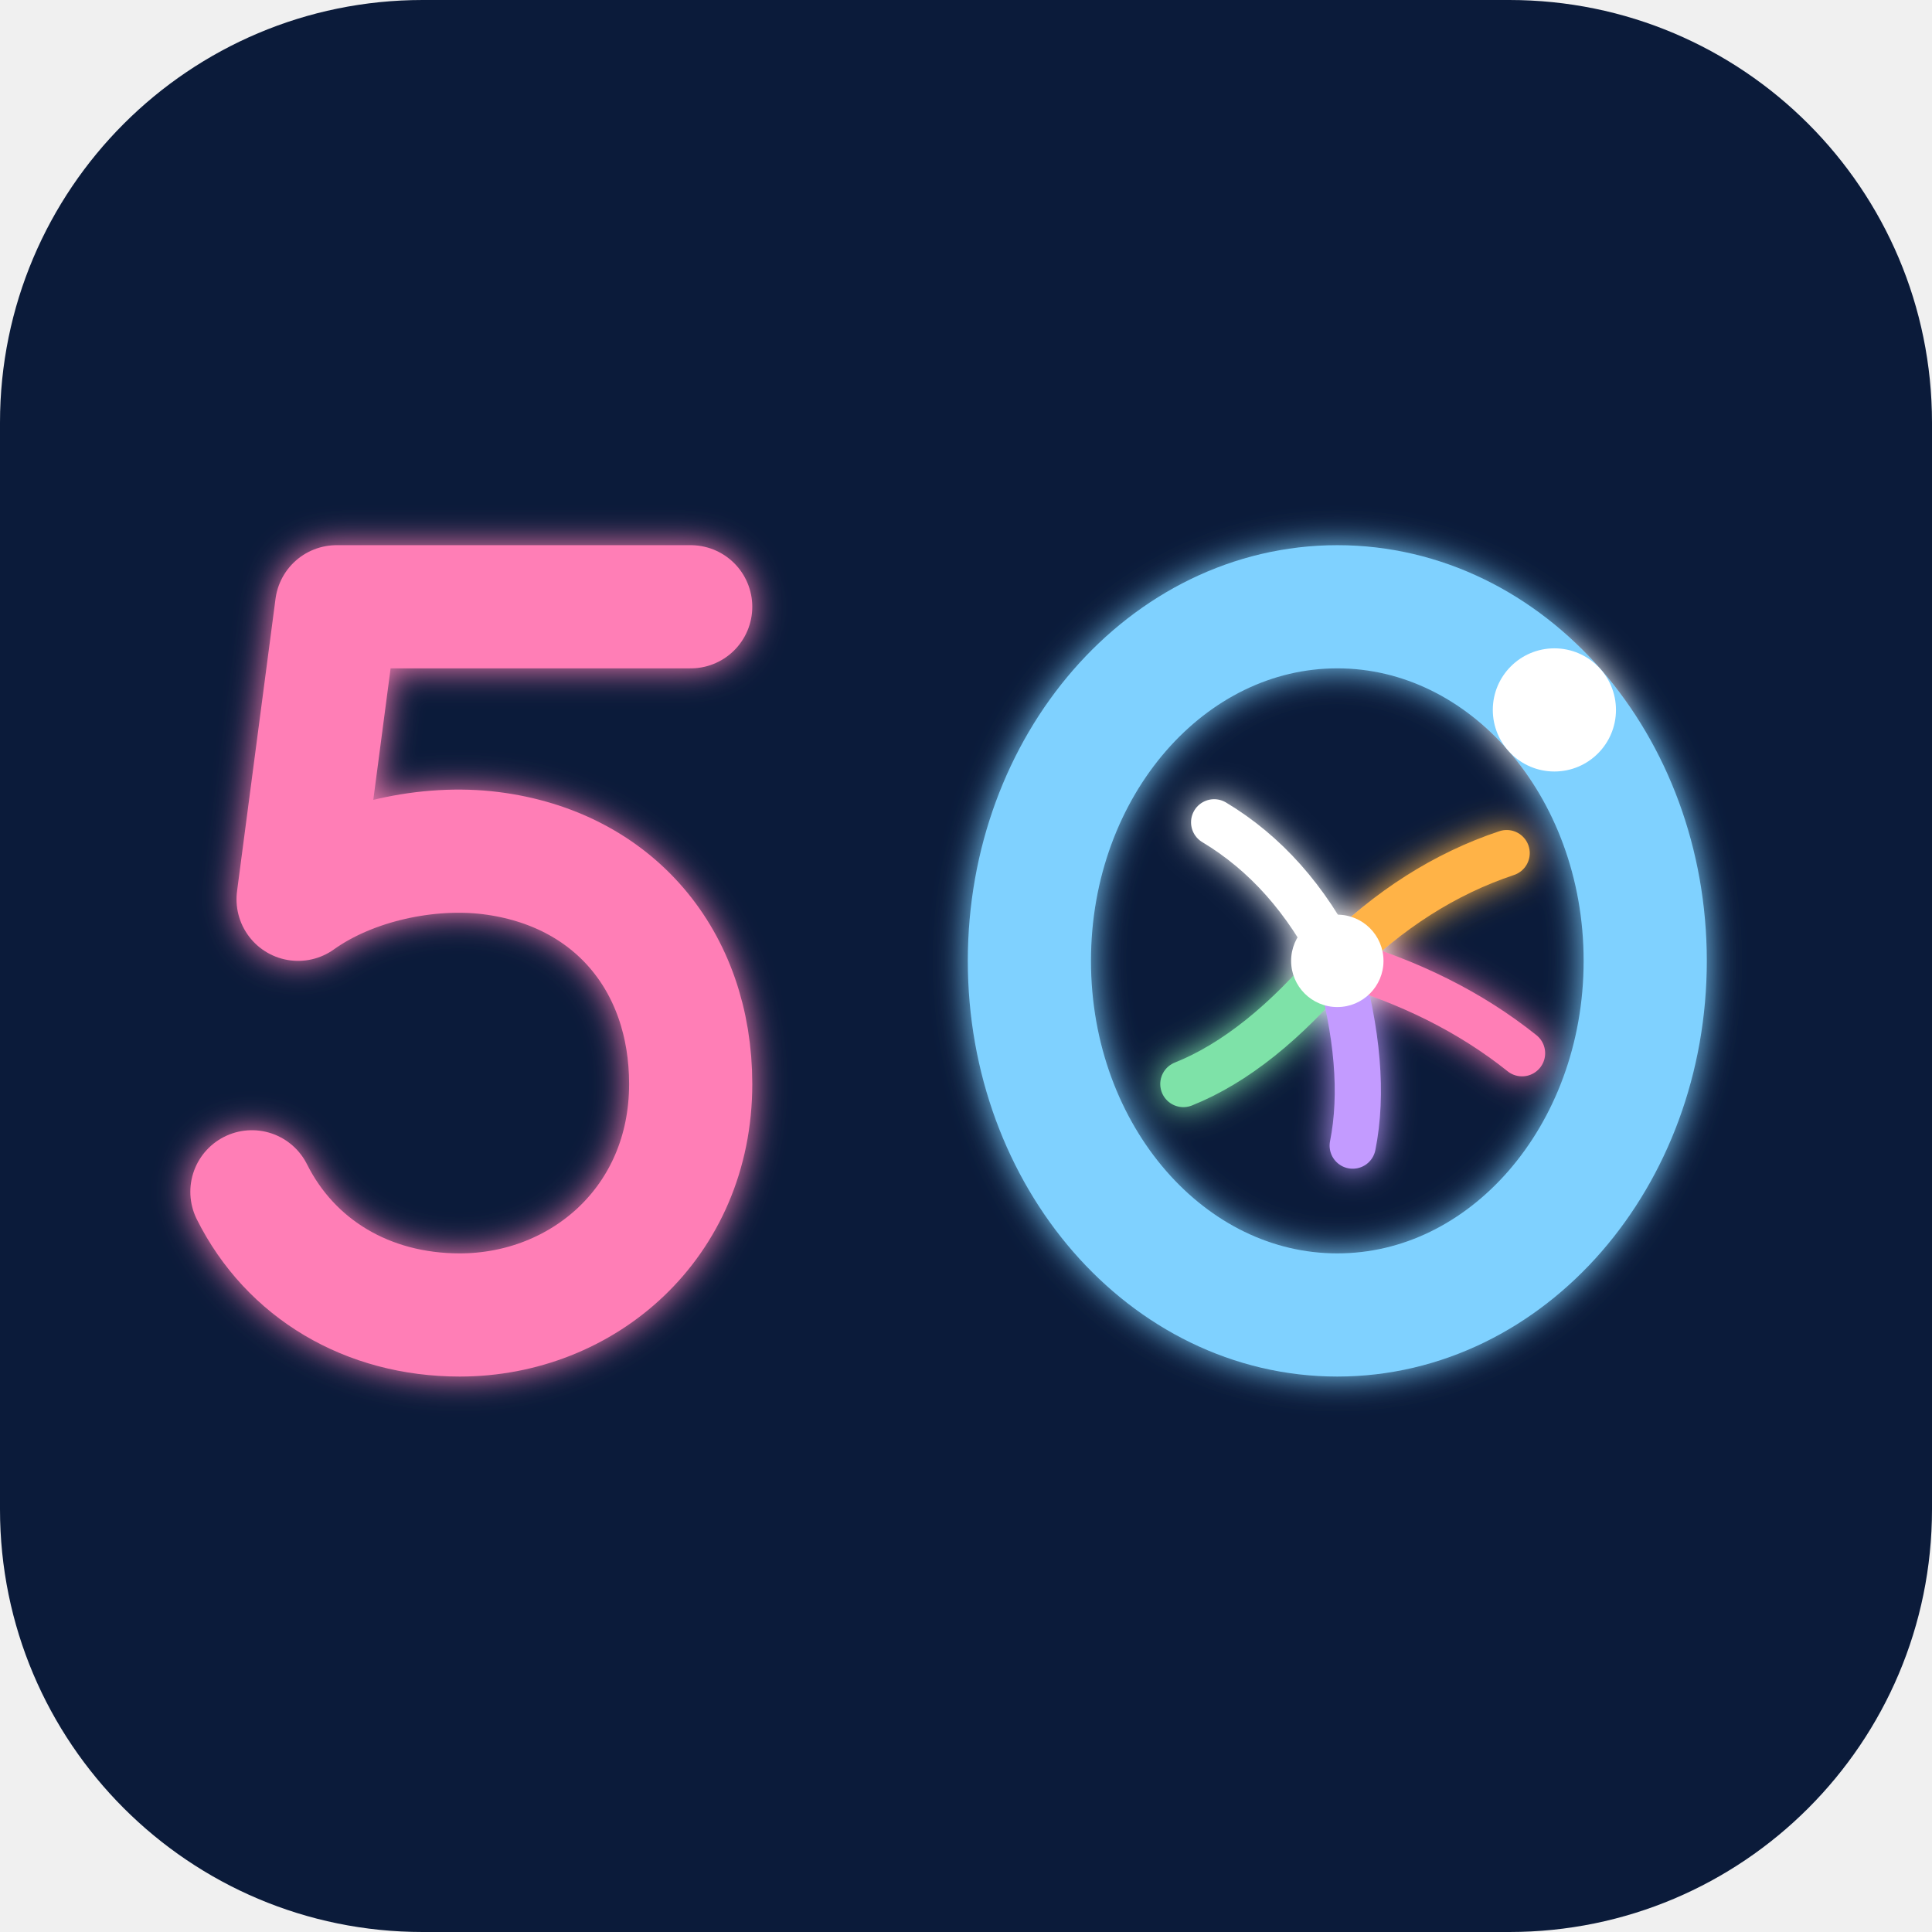
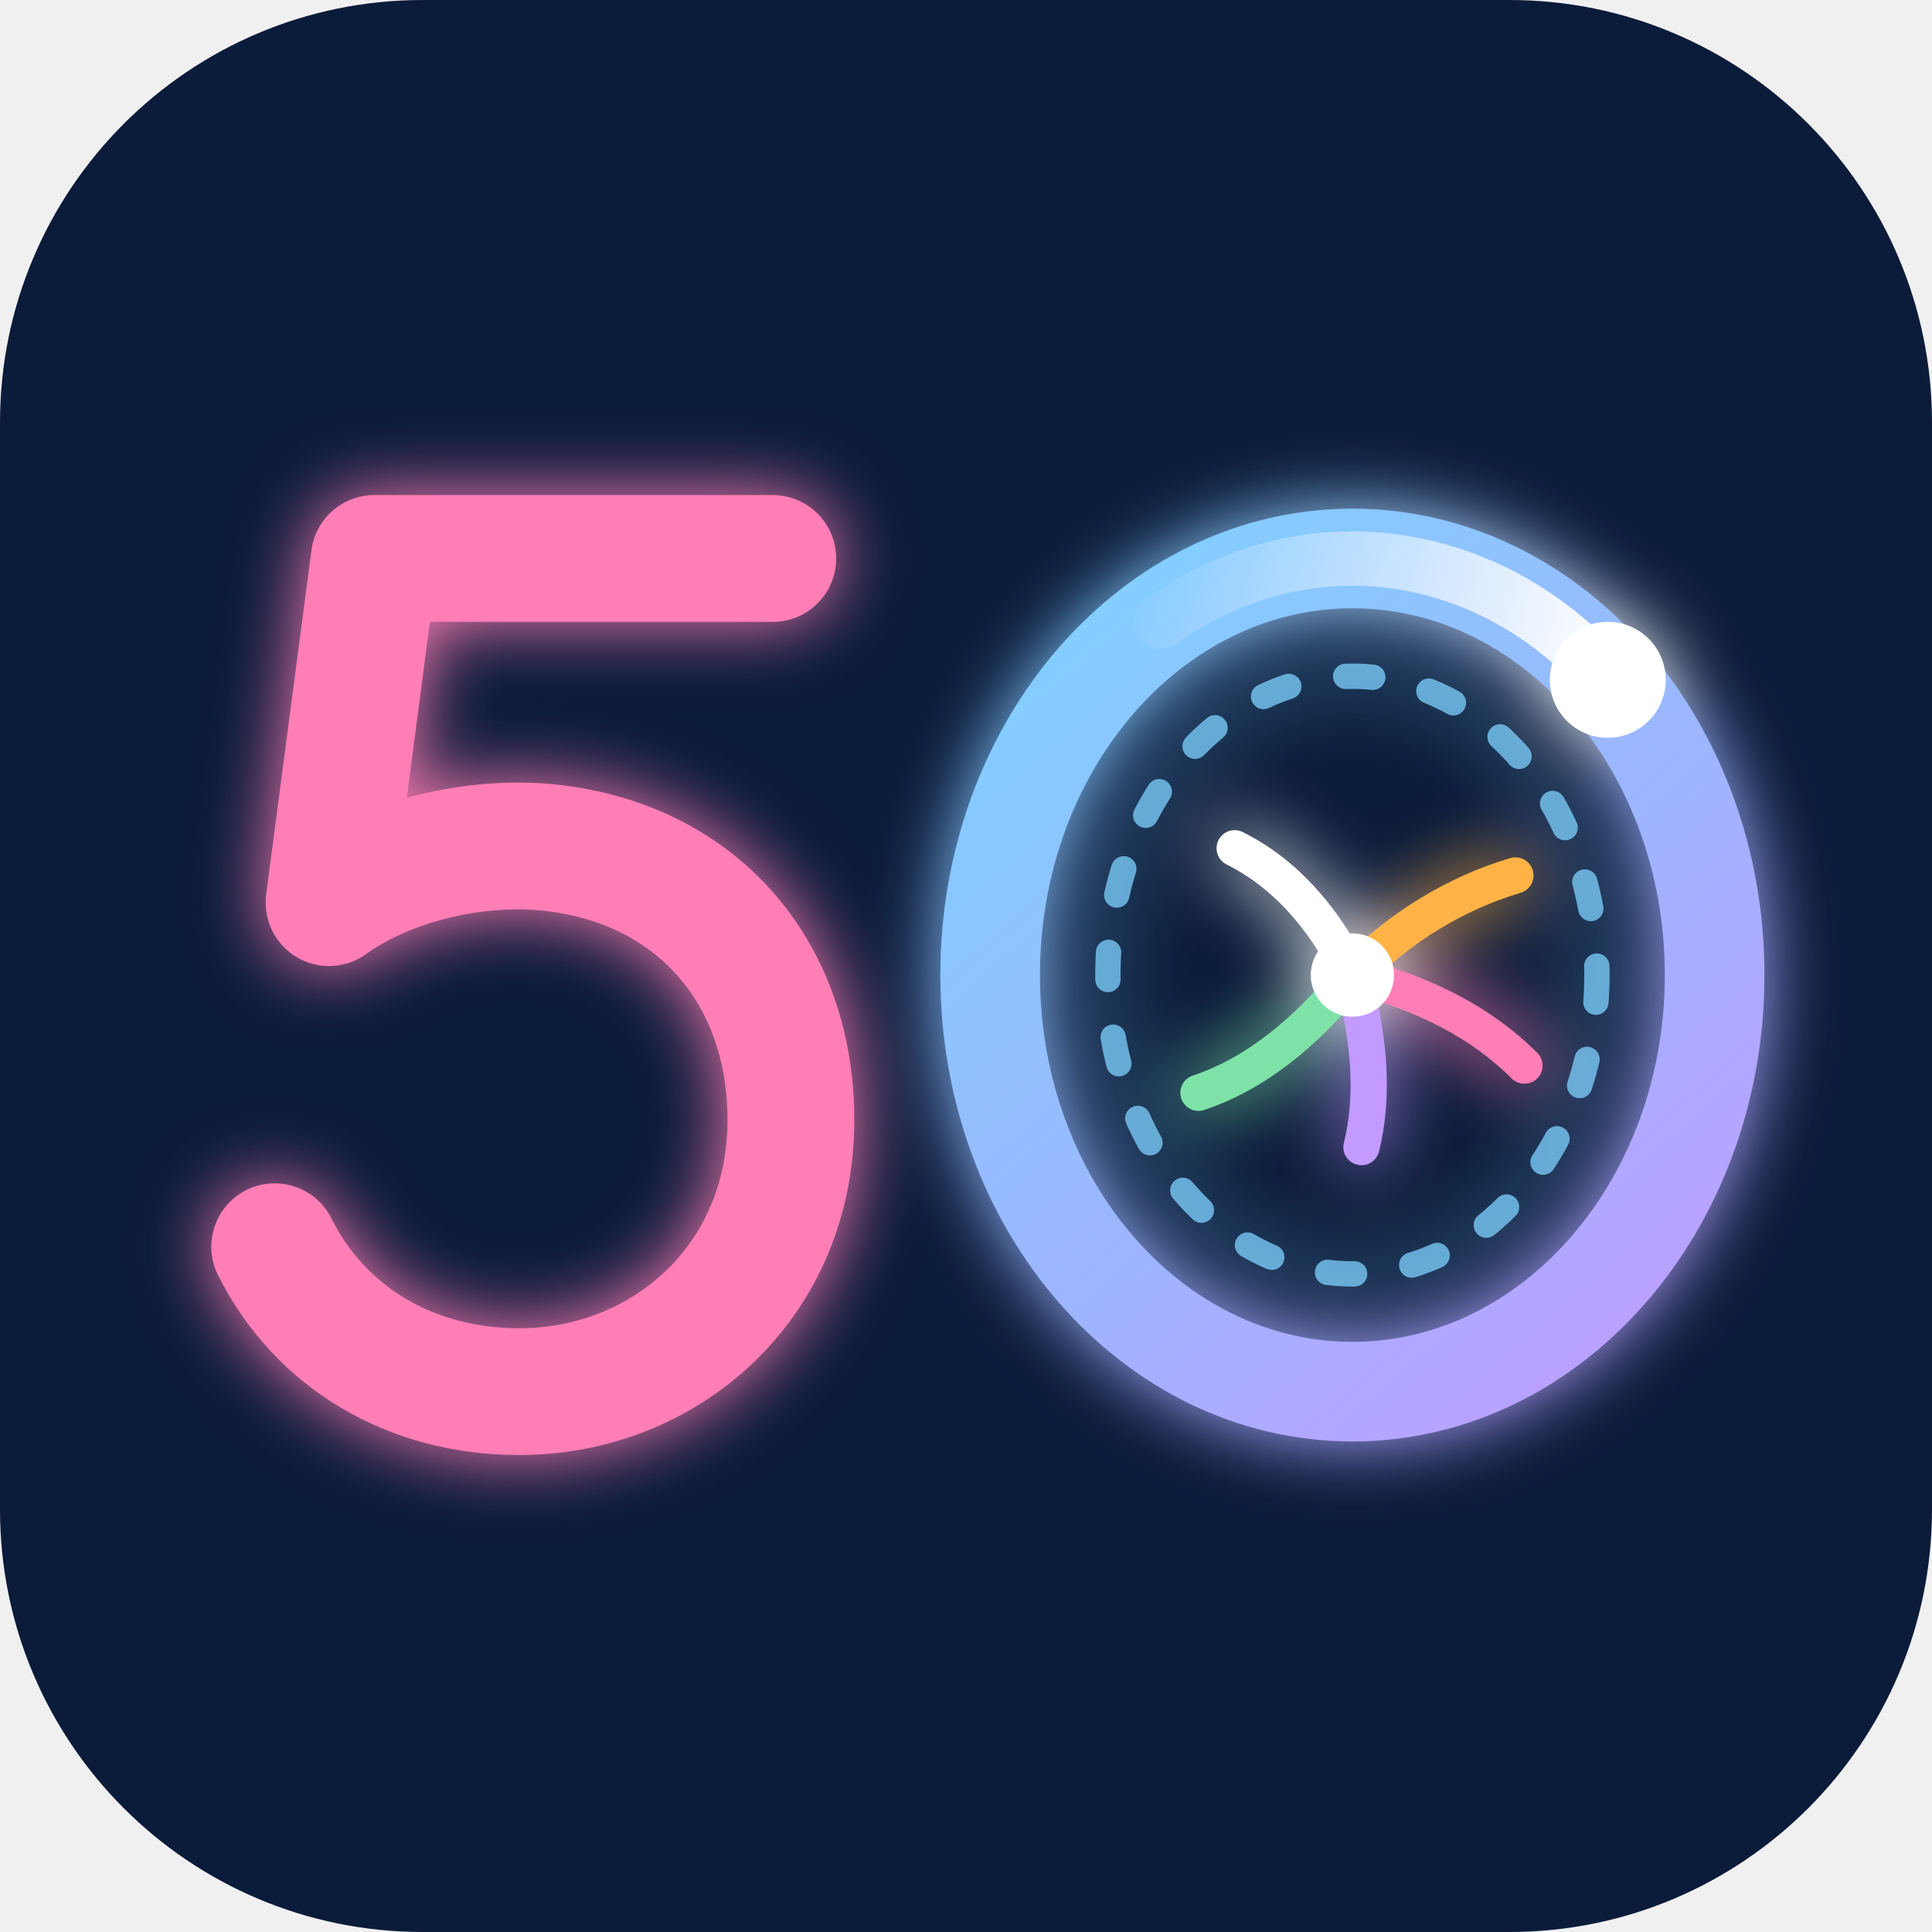
<svg xmlns="http://www.w3.org/2000/svg" viewBox="0 0 64 64">
-   <defs>
-     <filter id="g" x="-30%" y="-30%" width="160%" height="160%">
-       <feGaussianBlur stdDeviation="1.1" result="b" />
-       <feMerge>
-         <feMergeNode in="b" />
-         <feMergeNode in="SourceGraphic" />
-       </feMerge>
-     </filter>
-   </defs>
  <rect width="64" height="64" rx="14" fill="#0b1b3a" />
-   <g transform="translate(3.5 15) scale(.51)" filter="url(#g)" fill="none" stroke-linecap="round" stroke-linejoin="round">
-     <path d="M38 10H15l-2.5 19c3.5-2.5 8.5-3.5 12.5-3 8 1 13 7 13 15 0 9-7 15-15 15-6 0-11-3-13.5-8" stroke="#ff7eb6" stroke-width="8" />
-     <ellipse cx="80" cy="33" rx="20" ry="23" stroke="#7fd1ff" stroke-width="8" />
-     <g stroke-width="3">
-       <path d="M80 33q5-5 11-7" stroke="#ffb347" />
-       <path d="M80 33q-5 6-10 8" stroke="#7ee2a8" />
-       <path d="M80 33q2 7 1 12" stroke="#c39bff" />
-       <path d="M80 33q7 2 12 6" stroke="#ff7eb6" />
-       <path d="M80 33q-3-6-8-9" stroke="#ffffff" />
+   <g transform="translate(4 12.5) scale(.6)">
+     <defs>
+       <filter id="f-glow" x="-30%" y="-30%" width="160%" height="160%">
+         <feGaussianBlur stdDeviation="2" result="b" />
+         <feMerge>
+           <feMergeNode in="b" />
+           <feMergeNode in="SourceGraphic" />
+         </feMerge>
+       </filter>
+       <linearGradient id="f-ring" x1="50" y1="10" x2="90" y2="56" gradientUnits="userSpaceOnUse">
+         <stop offset="0" stop-color="#7fd1ff" />
+         <stop offset=".55" stop-color="#9fb4ff" />
+         <stop offset="1" stop-color="#c39bff" />
+       </linearGradient>
+       <linearGradient id="f-tail" x1="56" y1="10" x2="82" y2="17" gradientUnits="userSpaceOnUse">
+         <stop offset="0" stop-color="#ffffff" stop-opacity="0" />
+         <stop offset="1" stop-color="#ffffff" stop-opacity="1" />
+       </linearGradient>
+     </defs>
+     <g filter="url(#f-glow)" fill="none" stroke-linecap="round" stroke-linejoin="round">
+       <path d="M36 10H14l-2.5 19c3.5-2.5 8.5-3.5 12.5-3 8 1 13 7 13 15 0 9-7 15-15 15-6 0-11-3-13.5-8" stroke="#ff7eb6" stroke-width="7" />
+       <ellipse cx="68" cy="33" rx="20" ry="23" stroke="url(#f-ring)" stroke-width="5.5" />
+       <ellipse cx="68" cy="33" rx="13.5" ry="16.5" stroke="#7fd1ff" stroke-width="1.4" stroke-dasharray="1.5 3.2" opacity=".75" />
+       <path d="M57.4 13.5A20 23 0 0 1 82.1 16.7" stroke="url(#f-tail)" stroke-width="3" />
+       <circle cx="82.1" cy="16.7" r="3.2" fill="#ffffff" stroke="none" />
+       <g stroke-width="2">
+         <path d="M68 33q4-4 9-5.5" stroke="#ffb347" />
+         <path d="M68 33q-4 5-8.5 6.5" stroke="#7ee2a8" />
+         <path d="M68 33q1.5 5.5 .5 9.5" stroke="#c39bff" />
+         <path d="M68 33q-2.5-5-6.5-7" stroke="#ffffff" />
+         <path d="M68 33q6 1.5 9.5 5" stroke="#ff7eb6" />
+       </g>
+       <circle cx="68" cy="33" r="2.3" fill="#ffffff" stroke="none" />
    </g>
-     <circle cx="80" cy="33" r="3" fill="#fff" />
-     <circle cx="94.1" cy="16.7" r="4" fill="#fff" />
  </g>
</svg>
